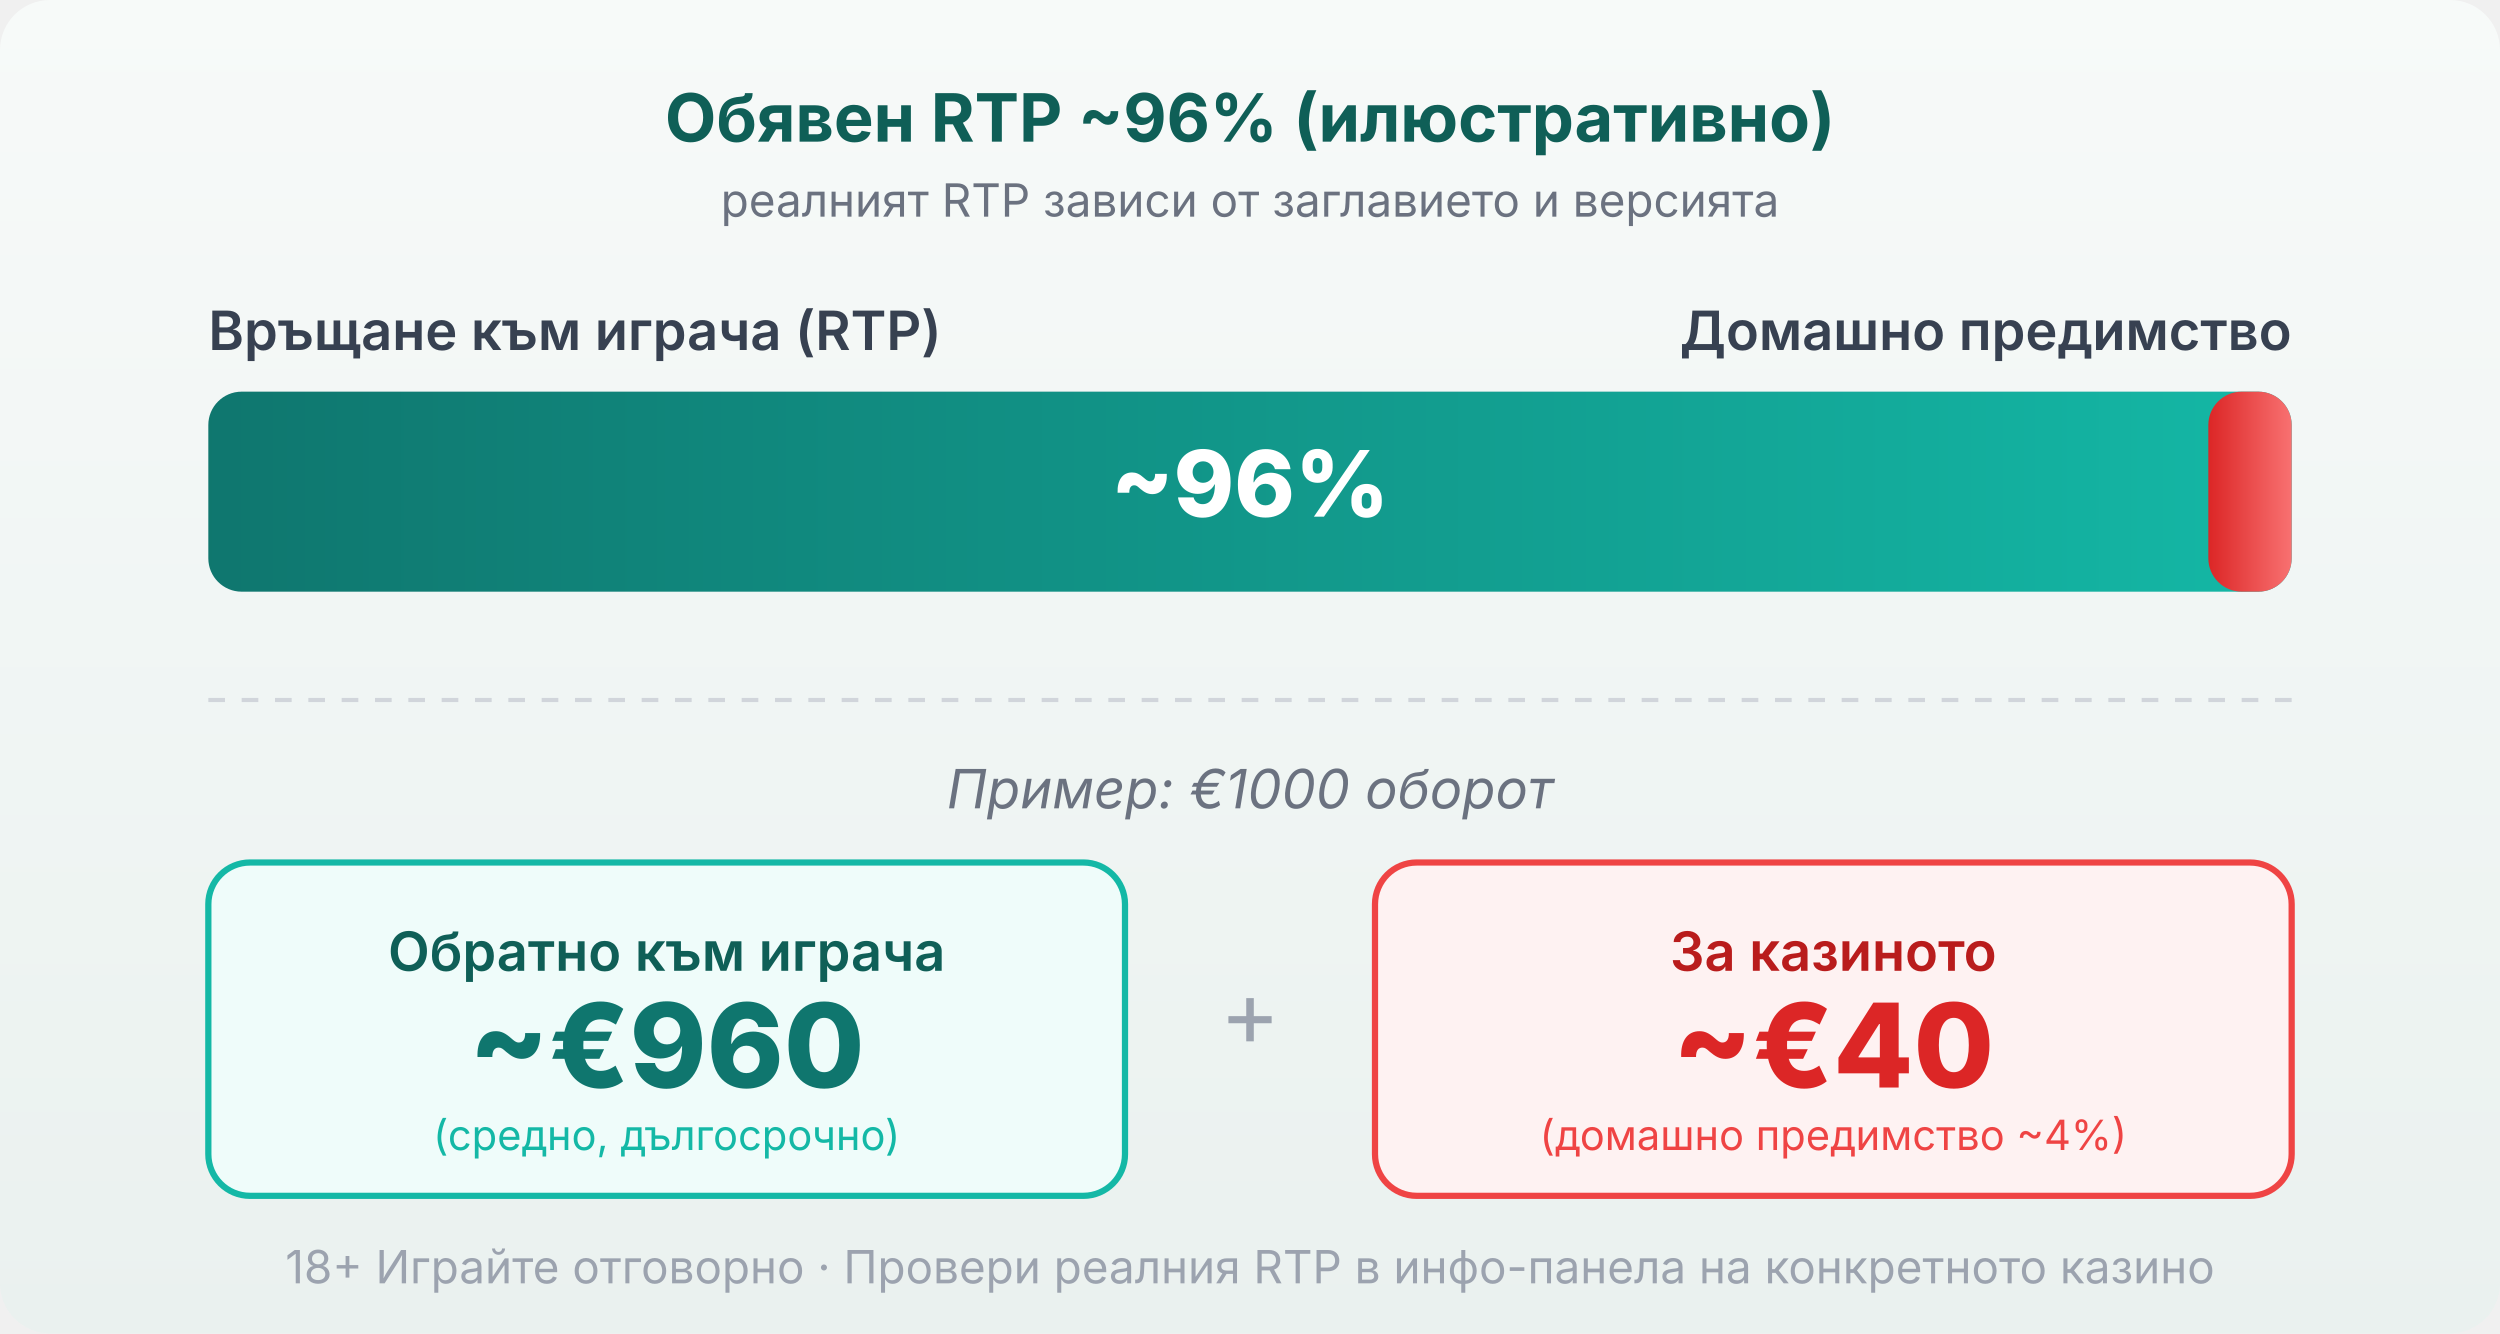
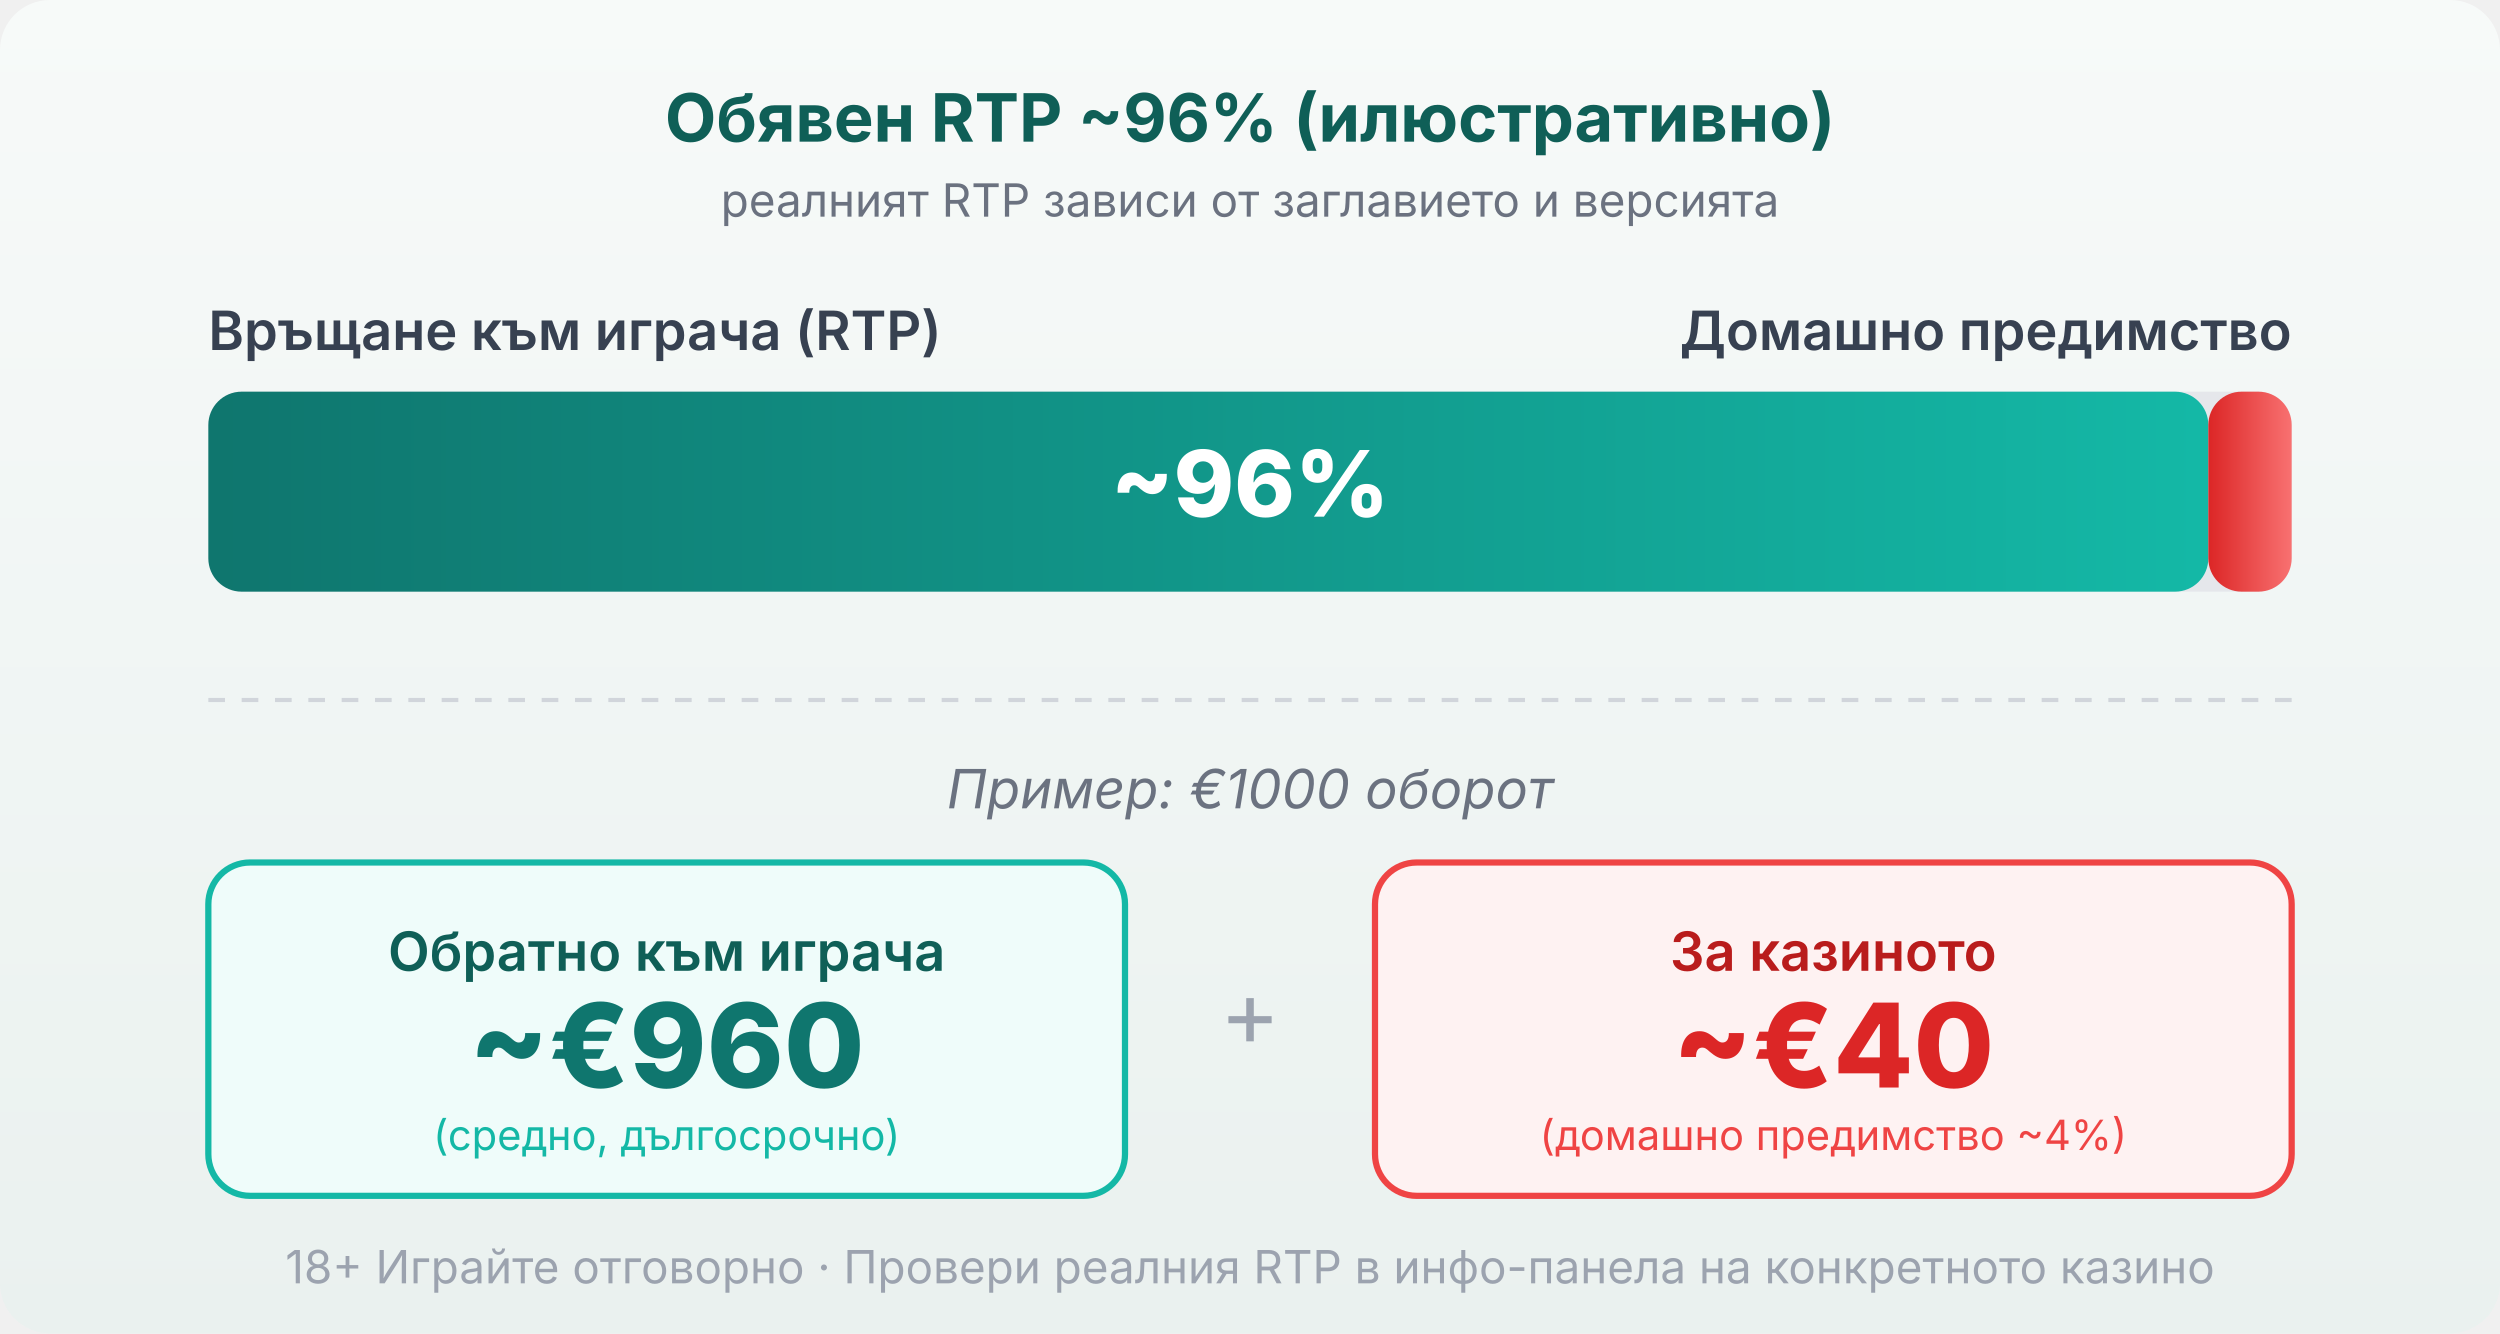
<svg xmlns="http://www.w3.org/2000/svg" viewBox="0 0 600 320" width="600" height="320" role="img" aria-label="Илюстративно: обявен RTP около 96% и домашно предимство около 4%; при 1000 евро оборот средно 960 евро се връщат на играча, 40 евро остават за казиното; реалната стойност зависи от заглавието и версията">
  <defs>
    <linearGradient id="bg" x1="0" y1="0" x2="0" y2="1">
      <stop offset="0%" stop-color="#f7faf9" />
      <stop offset="100%" stop-color="#eaf1ef" />
    </linearGradient>
    <linearGradient id="playerBar" x1="0" y1="0" x2="1" y2="0">
      <stop offset="0%" stop-color="#0f766e" />
      <stop offset="100%" stop-color="#14b8a6" />
    </linearGradient>
    <linearGradient id="houseBar" x1="0" y1="0" x2="1" y2="0">
      <stop offset="0%" stop-color="#dc2626" />
      <stop offset="100%" stop-color="#f87171" />
    </linearGradient>
  </defs>
  <rect width="600" height="320" rx="12" ry="12" fill="url(#bg)" />
  <text x="300" y="34" font-family="system-ui, -apple-system, sans-serif" font-size="16" font-weight="700" fill="#0f5f57" text-anchor="middle">Обявен RTP ~96% (илюстративно)</text>
  <text x="300" y="52" font-family="system-ui, -apple-system, sans-serif" font-size="11" fill="#6b7280" text-anchor="middle">реалният RTP зависи от заглавието и версията</text>
  <text x="50" y="84" font-family="system-ui, -apple-system, sans-serif" font-size="13" fill="#374151" font-weight="600">Връщане към играча (RTP)</text>
  <text x="550" y="84" font-family="system-ui, -apple-system, sans-serif" font-size="13" fill="#374151" font-weight="600" text-anchor="end">Домашно предимство</text>
  <rect x="50" y="94" width="500" height="48" rx="8" fill="#e5e7eb" />
-   <rect x="50" y="94" width="500" height="48" rx="8" fill="url(#playerBar)" />
+   <rect x="50" y="94" width="480" height="48" rx="8" fill="url(#playerBar)" />
  <rect x="530" y="94" width="20" height="48" rx="8" fill="url(#houseBar)" />
  <text x="300" y="124" font-family="system-ui, -apple-system, sans-serif" font-size="22" font-weight="800" fill="#ffffff" text-anchor="middle">~96%</text>
  <line x1="50" y1="168" x2="550" y2="168" stroke="#d1d5db" stroke-width="1" stroke-dasharray="4,4" />
  <text x="300" y="194" font-family="system-ui, -apple-system, sans-serif" font-size="13" fill="#6b7280" text-anchor="middle" font-style="italic">Пример: €1000 оборот</text>
  <rect x="50" y="207" width="220" height="80" rx="10" fill="#effcfa" stroke="#14b8a6" stroke-width="1.5" />
  <text x="160" y="233" font-family="system-ui, -apple-system, sans-serif" font-size="13" fill="#0f5f57" text-anchor="middle" font-weight="600">Обратно към играча</text>
  <text x="160" y="261" font-family="system-ui, -apple-system, sans-serif" font-size="28" font-weight="800" fill="#0f766e" text-anchor="middle">~€960</text>
  <text x="160" y="276" font-family="system-ui, -apple-system, sans-serif" font-size="10" fill="#14b8a6" text-anchor="middle">(средно, дългосрочно)</text>
  <rect x="330" y="207" width="220" height="80" rx="10" fill="#fef2f2" stroke="#ef4444" stroke-width="1.5" />
  <text x="440" y="233" font-family="system-ui, -apple-system, sans-serif" font-size="13" fill="#b91c1c" text-anchor="middle" font-weight="600">За казиното</text>
  <text x="440" y="261" font-family="system-ui, -apple-system, sans-serif" font-size="28" font-weight="800" fill="#dc2626" text-anchor="middle">~€40</text>
  <text x="440" y="276" font-family="system-ui, -apple-system, sans-serif" font-size="10" fill="#ef4444" text-anchor="middle">(домашно предимство ~4%)</text>
  <text x="300" y="251" font-family="system-ui, -apple-system, sans-serif" font-size="22" fill="#9ca3af" text-anchor="middle">+</text>
  <text x="300" y="308" font-family="system-ui, -apple-system, sans-serif" font-size="11" fill="#9ca3af" text-anchor="middle">18+ Играйте отговорно · Провери реалния RTP в инфо-панела на конкретното казино</text>
</svg>
